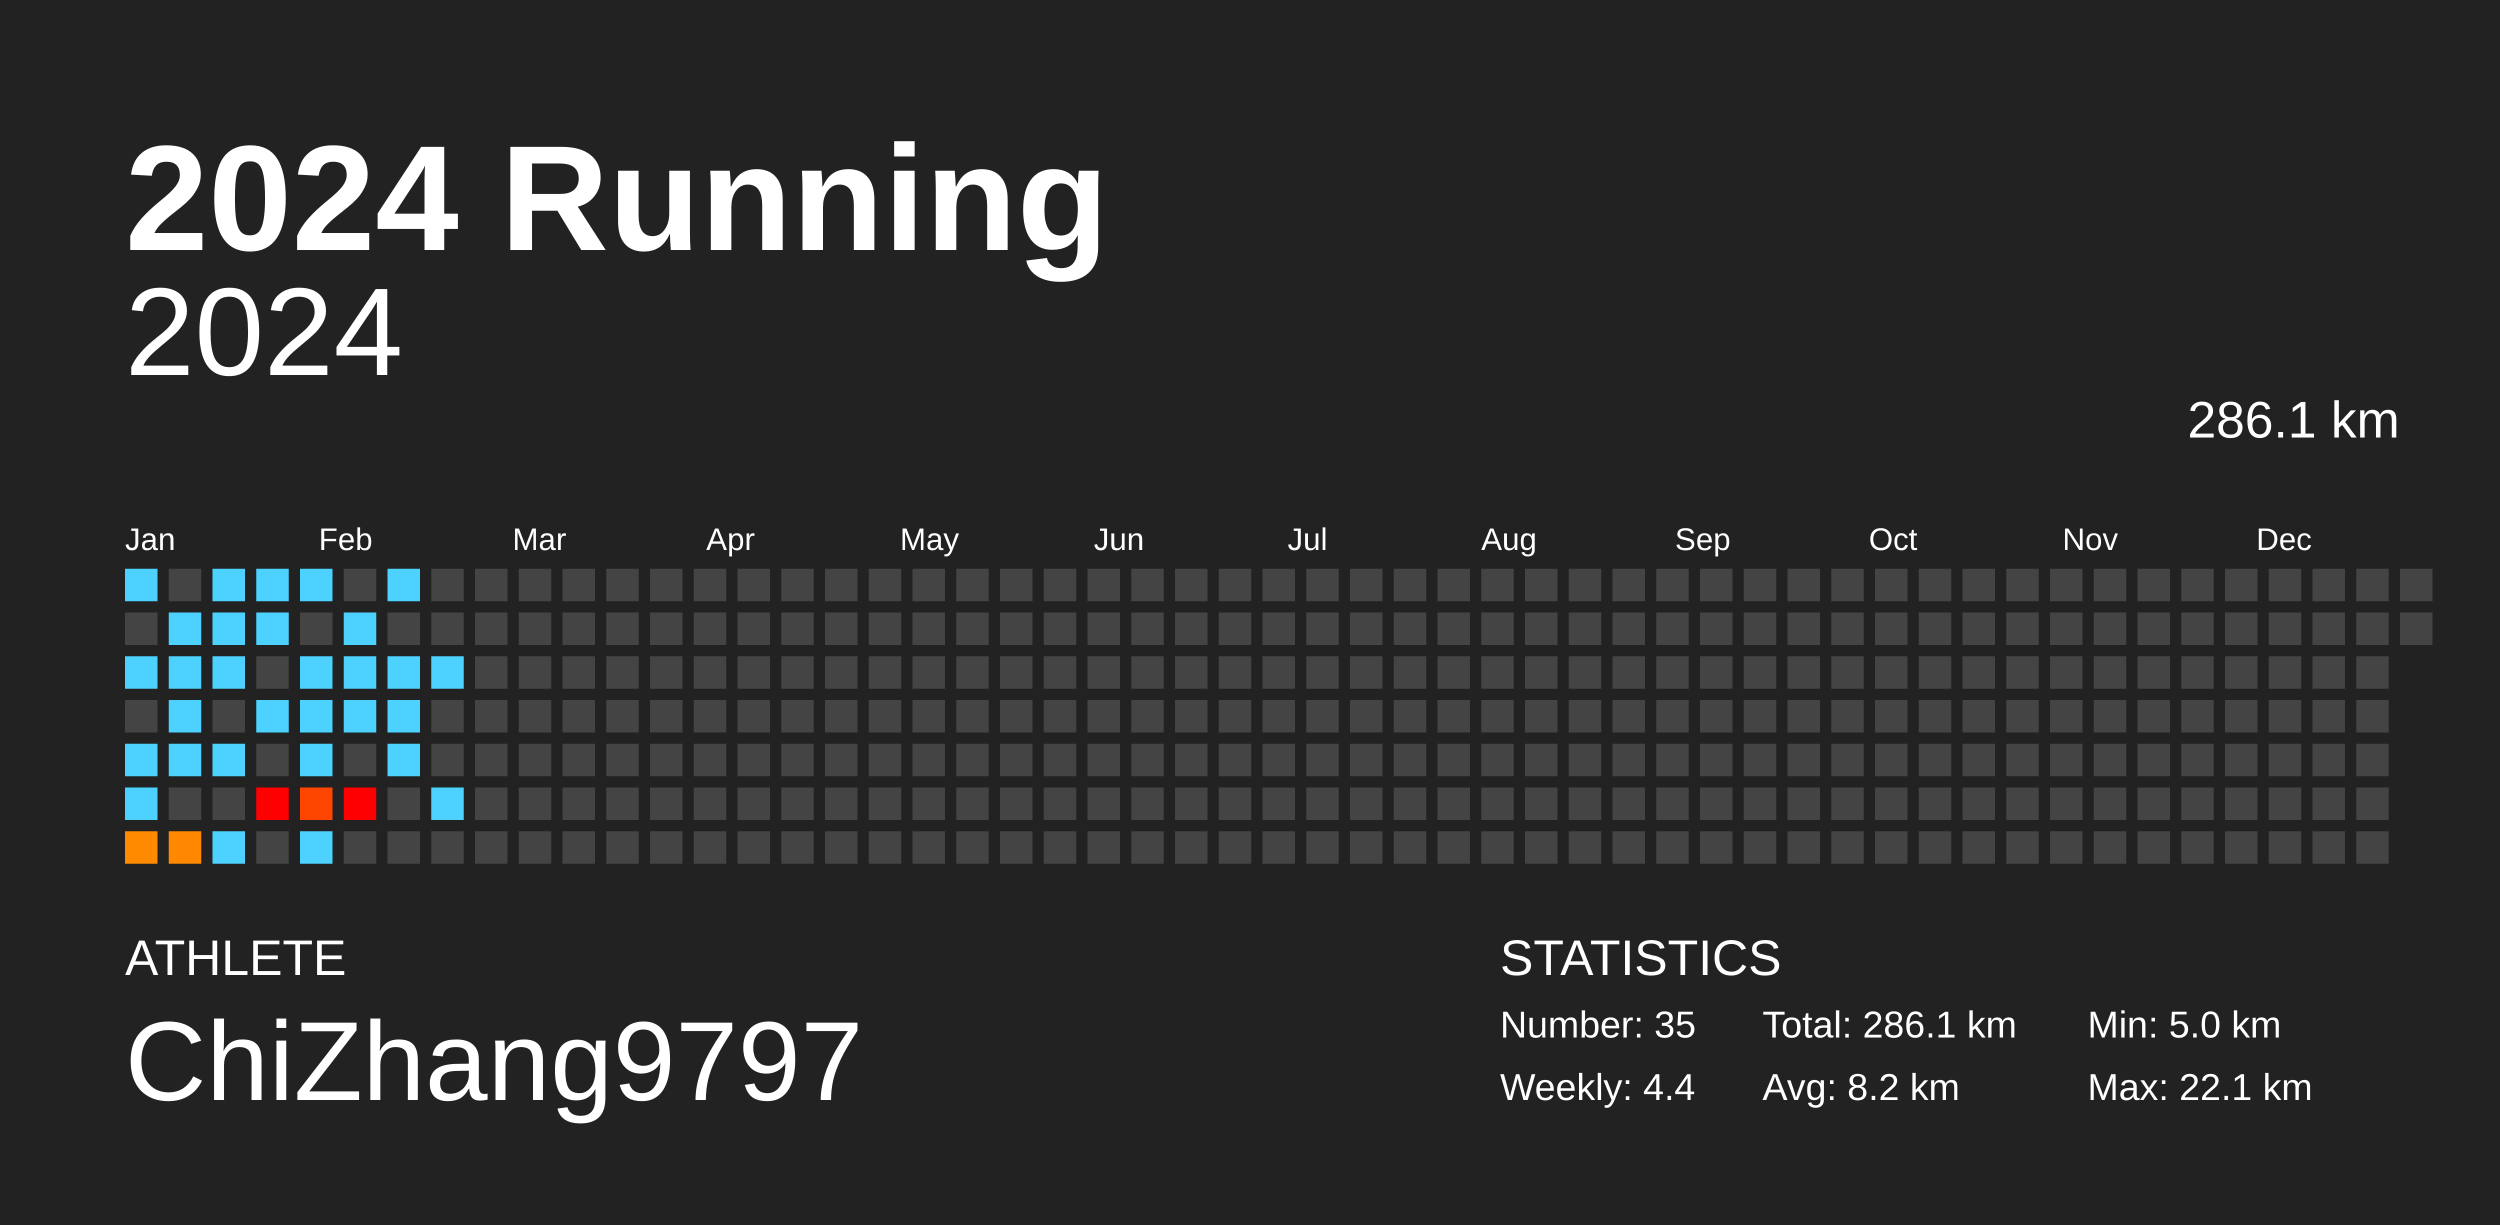
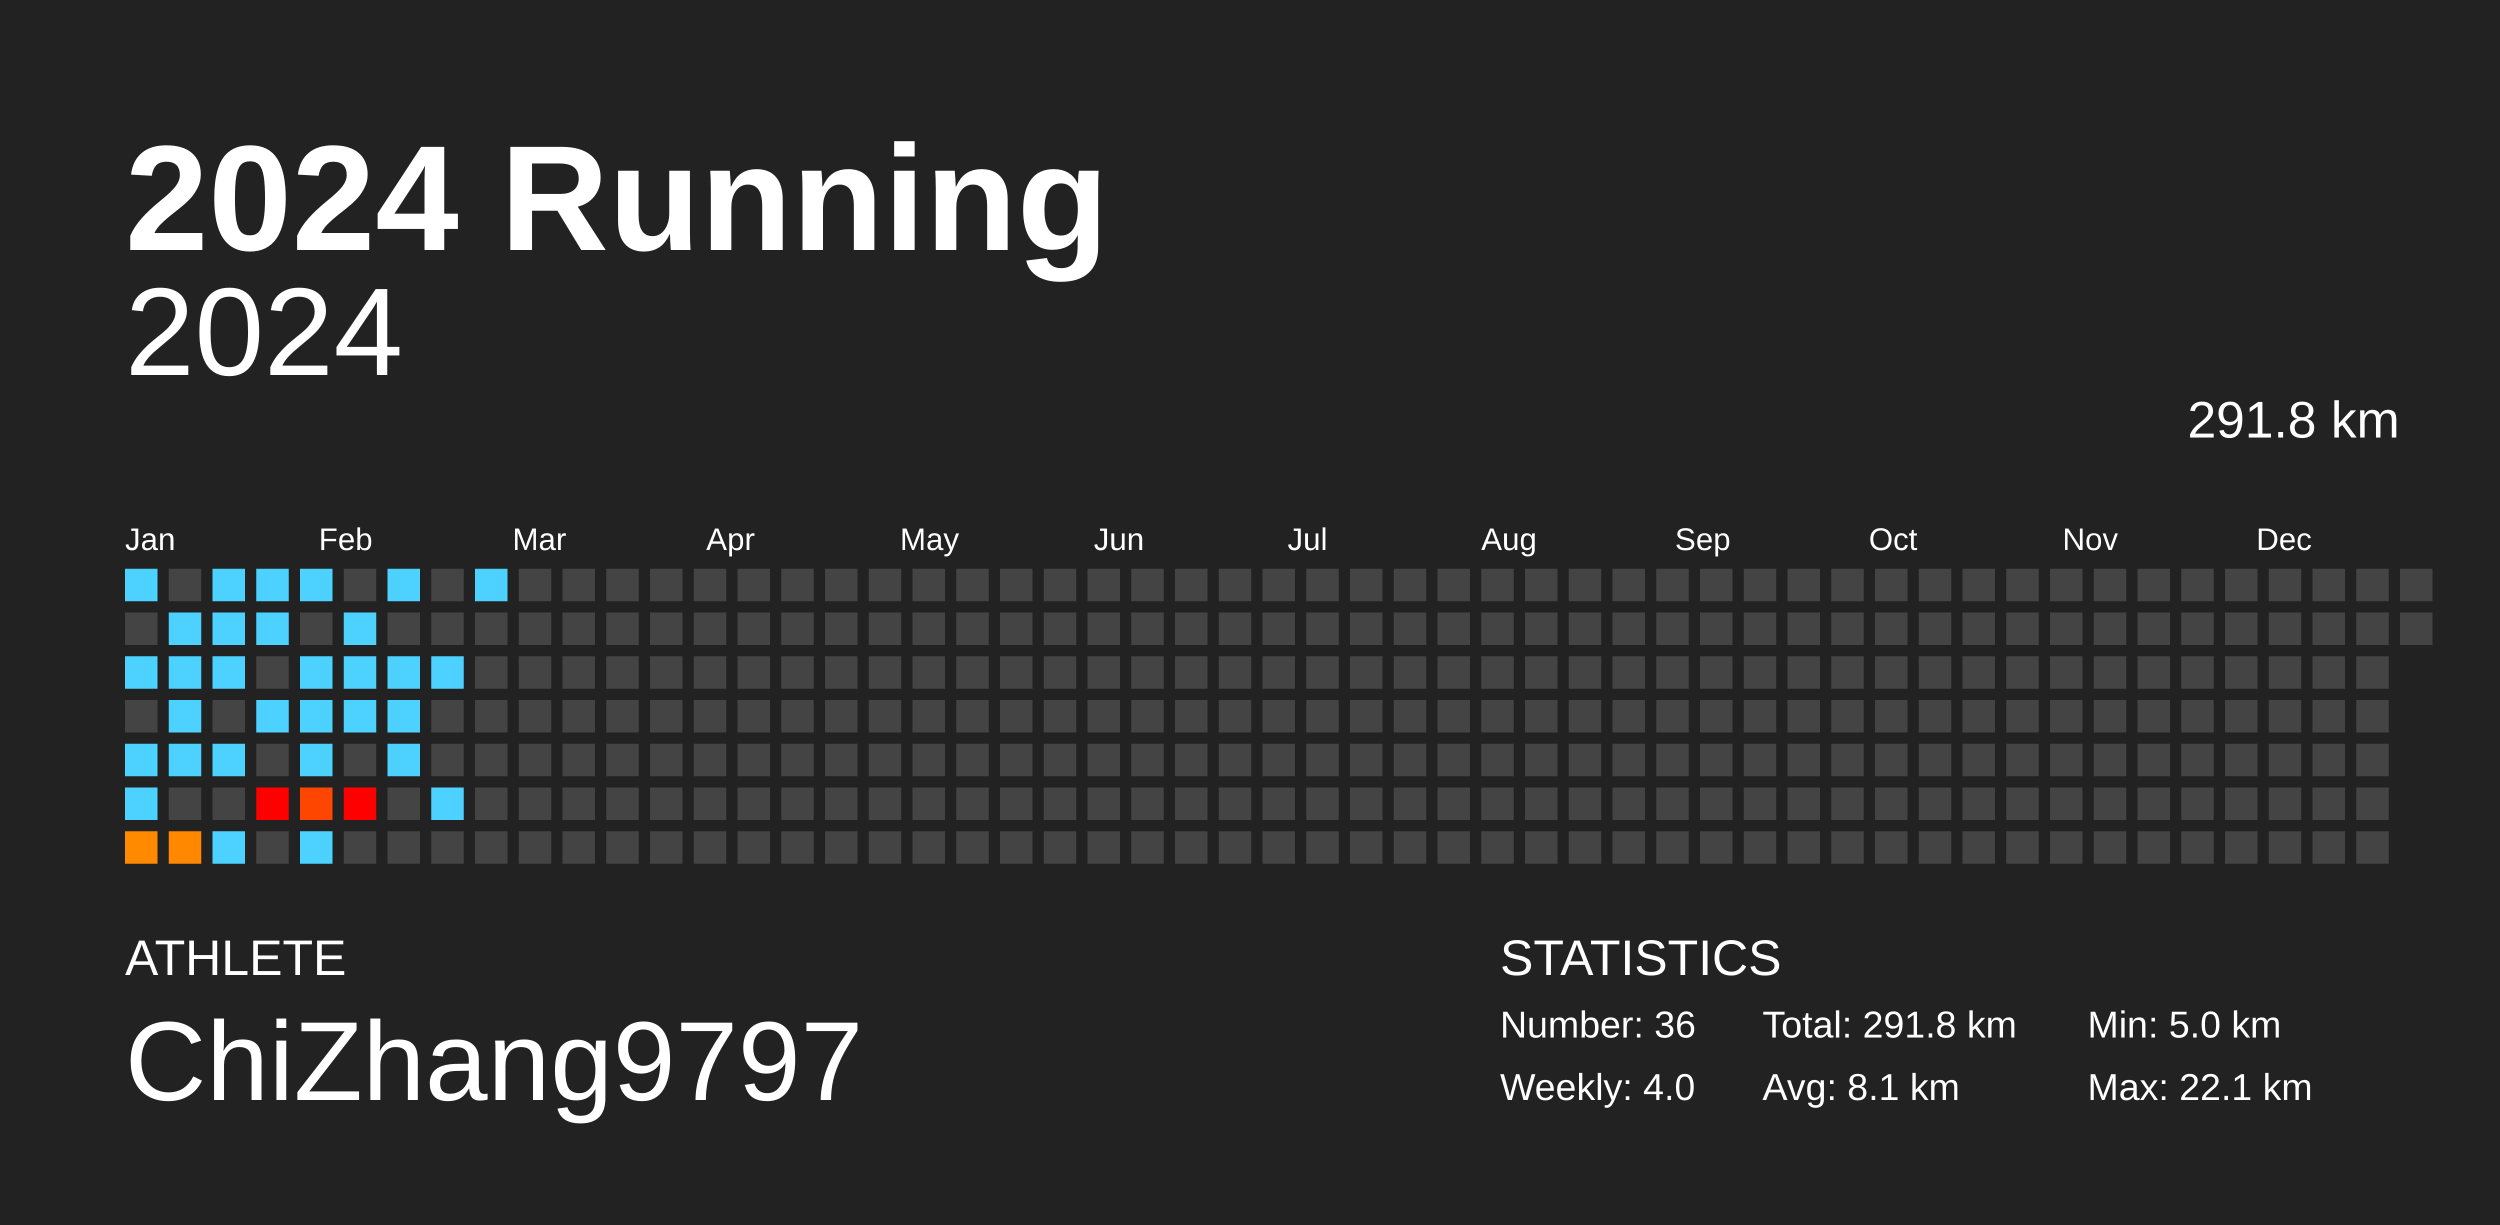
<svg xmlns="http://www.w3.org/2000/svg" baseProfile="full" height="98mm" version="1.1" viewBox="0,0,200,98" width="200mm">
  <defs />
  <rect fill="#222222" height="98" width="200" x="0" y="0" />
  <text fill="#FFFFFF" style="font-size:12px; font-family:Arial; font-weight:bold;" x="10" y="20">2024 Running</text>
  <text fill="#FFFFFF" style="font-size:4px; font-family:Arial" x="10" y="78">ATHLETE</text>
  <text fill="#FFFFFF" style="font-size:9px; font-family:Arial" x="10" y="88">ChiZhang9797</text>
  <text fill="#FFFFFF" style="font-size:4px; font-family:Arial" x="120" y="78">STATISTICS</text>
-   <text fill="#FFFFFF" style="font-size:3px; font-family:Arial" x="120" y="83">Number: 35</text>
-   <text fill="#FFFFFF" style="font-size:3px; font-family:Arial" x="120" y="88">Weekly: 4.4</text>
-   <text fill="#FFFFFF" style="font-size:3px; font-family:Arial" x="141" y="83">Total: 286.1 km</text>
-   <text fill="#FFFFFF" style="font-size:3px; font-family:Arial" x="141" y="88">Avg: 8.2 km</text>
+   <text fill="#FFFFFF" style="font-size:3px; font-family:Arial" x="120" y="83">Number: 36</text>
+   <text fill="#FFFFFF" style="font-size:3px; font-family:Arial" x="120" y="88">Weekly: 4.0</text>
+   <text fill="#FFFFFF" style="font-size:3px; font-family:Arial" x="141" y="83">Total: 291.8 km</text>
+   <text fill="#FFFFFF" style="font-size:3px; font-family:Arial" x="141" y="88">Avg: 8.1 km</text>
  <text fill="#FFFFFF" style="font-size:3px; font-family:Arial" x="167" y="83">Min: 5.0 km</text>
  <text fill="#FFFFFF" style="font-size:3px; font-family:Arial" x="167" y="88">Max: 22.1 km</text>
  <text alignment-baseline="hanging" fill="#FFFFFF" style="font-size:10.0px; font-family:Arial;" x="10" y="30">2024</text>
-   <text alignment-baseline="hanging" fill="#FFFFFF" style="font-size:4.125px; font-family:Arial;" x="175" y="35">286.1 km</text>
+   <text alignment-baseline="hanging" fill="#FFFFFF" style="font-size:4.125px; font-family:Arial;" x="175" y="35">291.8 km</text>
  <text fill="#FFFFFF" style="font-size:2.5px; font-family:Arial" x="10.0" y="44">Jan</text>
  <text fill="#FFFFFF" style="font-size:2.5px; font-family:Arial" x="25.5" y="44">Feb</text>
  <text fill="#FFFFFF" style="font-size:2.5px; font-family:Arial" x="41.0" y="44">Mar</text>
  <text fill="#FFFFFF" style="font-size:2.5px; font-family:Arial" x="56.5" y="44">Apr</text>
  <text fill="#FFFFFF" style="font-size:2.5px; font-family:Arial" x="72.0" y="44">May</text>
  <text fill="#FFFFFF" style="font-size:2.5px; font-family:Arial" x="87.5" y="44">Jun</text>
  <text fill="#FFFFFF" style="font-size:2.5px; font-family:Arial" x="103.0" y="44">Jul</text>
  <text fill="#FFFFFF" style="font-size:2.5px; font-family:Arial" x="118.5" y="44">Aug</text>
  <text fill="#FFFFFF" style="font-size:2.5px; font-family:Arial" x="134.0" y="44">Sep</text>
  <text fill="#FFFFFF" style="font-size:2.5px; font-family:Arial" x="149.5" y="44">Oct</text>
  <text fill="#FFFFFF" style="font-size:2.5px; font-family:Arial" x="165.0" y="44">Nov</text>
  <text fill="#FFFFFF" style="font-size:2.5px; font-family:Arial" x="180.5" y="44">Dec</text>
  <rect fill="#4dd2ff" height="2.6" width="2.6" x="10.0" y="45.5" />
  <rect fill="#444444" height="2.6" width="2.6" x="10.0" y="49.0" />
  <rect fill="#4dd2ff" height="2.6" width="2.6" x="10.0" y="52.5" />
  <rect fill="#444444" height="2.6" width="2.6" x="10.0" y="56.0" />
  <rect fill="#4dd2ff" height="2.6" width="2.6" x="10.0" y="59.5" />
  <rect fill="#4dd2ff" height="2.6" width="2.6" x="10.0" y="63.0" />
  <rect fill="#ff8a00" height="2.6" width="2.6" x="10.0" y="66.5" />
  <rect fill="#444444" height="2.6" width="2.6" x="13.5" y="45.5" />
  <rect fill="#4dd2ff" height="2.6" width="2.6" x="13.5" y="49.0" />
  <rect fill="#4dd2ff" height="2.6" width="2.6" x="13.5" y="52.5" />
  <rect fill="#4dd2ff" height="2.6" width="2.6" x="13.5" y="56.0" />
  <rect fill="#4dd2ff" height="2.6" width="2.6" x="13.5" y="59.5" />
  <rect fill="#444444" height="2.6" width="2.6" x="13.5" y="63.0" />
  <rect fill="#ff8800" height="2.6" width="2.6" x="13.5" y="66.5" />
  <rect fill="#4dd2ff" height="2.6" width="2.6" x="17.0" y="45.5" />
  <rect fill="#4dd2ff" height="2.6" width="2.6" x="17.0" y="49.0" />
  <rect fill="#4dd2ff" height="2.6" width="2.6" x="17.0" y="52.5" />
  <rect fill="#444444" height="2.6" width="2.6" x="17.0" y="56.0" />
  <rect fill="#4dd2ff" height="2.6" width="2.6" x="17.0" y="59.5" />
  <rect fill="#444444" height="2.6" width="2.6" x="17.0" y="63.0" />
  <rect fill="#4dd2ff" height="2.6" width="2.6" x="17.0" y="66.5" />
  <rect fill="#4dd2ff" height="2.6" width="2.6" x="20.5" y="45.5" />
  <rect fill="#4dd2ff" height="2.6" width="2.6" x="20.5" y="49.0" />
  <rect fill="#444444" height="2.6" width="2.6" x="20.5" y="52.5" />
  <rect fill="#4dd2ff" height="2.6" width="2.6" x="20.5" y="56.0" />
  <rect fill="#444444" height="2.6" width="2.6" x="20.5" y="59.5" />
  <rect fill="red" height="2.6" width="2.6" x="20.5" y="63.0" />
  <rect fill="#444444" height="2.6" width="2.6" x="20.5" y="66.5" />
  <rect fill="#4dd2ff" height="2.6" width="2.6" x="24.0" y="45.5" />
  <rect fill="#444444" height="2.6" width="2.6" x="24.0" y="49.0" />
  <rect fill="#4dd2ff" height="2.6" width="2.6" x="24.0" y="52.5" />
  <rect fill="#4dd2ff" height="2.6" width="2.6" x="24.0" y="56.0" />
  <rect fill="#4dd2ff" height="2.6" width="2.6" x="24.0" y="59.5" />
  <rect fill="#ff4600" height="2.6" width="2.6" x="24.0" y="63.0" />
  <rect fill="#4dd2ff" height="2.6" width="2.6" x="24.0" y="66.5" />
  <rect fill="#444444" height="2.6" width="2.6" x="27.5" y="45.5" />
  <rect fill="#4dd2ff" height="2.6" width="2.6" x="27.5" y="49.0" />
  <rect fill="#4dd2ff" height="2.6" width="2.6" x="27.5" y="52.5" />
  <rect fill="#4dd2ff" height="2.6" width="2.6" x="27.5" y="56.0" />
  <rect fill="#444444" height="2.6" width="2.6" x="27.5" y="59.5" />
  <rect fill="red" height="2.6" width="2.6" x="27.5" y="63.0" />
  <rect fill="#444444" height="2.6" width="2.6" x="27.5" y="66.5" />
  <rect fill="#4dd2ff" height="2.6" width="2.6" x="31.0" y="45.5" />
  <rect fill="#444444" height="2.6" width="2.6" x="31.0" y="49.0" />
  <rect fill="#4dd2ff" height="2.6" width="2.6" x="31.0" y="52.5" />
  <rect fill="#4dd2ff" height="2.6" width="2.6" x="31.0" y="56.0" />
  <rect fill="#4dd2ff" height="2.6" width="2.6" x="31.0" y="59.5" />
  <rect fill="#444444" height="2.6" width="2.6" x="31.0" y="63.0" />
  <rect fill="#444444" height="2.6" width="2.6" x="31.0" y="66.5" />
  <rect fill="#444444" height="2.6" width="2.6" x="34.5" y="45.5" />
  <rect fill="#444444" height="2.6" width="2.6" x="34.5" y="49.0" />
  <rect fill="#4dd2ff" height="2.6" width="2.6" x="34.5" y="52.5" />
  <rect fill="#444444" height="2.6" width="2.6" x="34.5" y="56.0" />
  <rect fill="#444444" height="2.6" width="2.6" x="34.5" y="59.5" />
  <rect fill="#4dd2ff" height="2.6" width="2.6" x="34.5" y="63.0" />
  <rect fill="#444444" height="2.6" width="2.6" x="34.5" y="66.5" />
-   <rect fill="#444444" height="2.6" width="2.6" x="38.0" y="45.5" />
+   <rect fill="#4dd2ff" height="2.6" width="2.6" x="38.0" y="45.5" />
  <rect fill="#444444" height="2.6" width="2.6" x="38.0" y="49.0" />
  <rect fill="#444444" height="2.6" width="2.6" x="38.0" y="52.5" />
  <rect fill="#444444" height="2.6" width="2.6" x="38.0" y="56.0" />
  <rect fill="#444444" height="2.6" width="2.6" x="38.0" y="59.5" />
  <rect fill="#444444" height="2.6" width="2.6" x="38.0" y="63.0" />
  <rect fill="#444444" height="2.6" width="2.6" x="38.0" y="66.5" />
  <rect fill="#444444" height="2.6" width="2.6" x="41.5" y="45.5" />
  <rect fill="#444444" height="2.6" width="2.6" x="41.5" y="49.0" />
  <rect fill="#444444" height="2.6" width="2.6" x="41.5" y="52.5" />
  <rect fill="#444444" height="2.6" width="2.6" x="41.5" y="56.0" />
  <rect fill="#444444" height="2.6" width="2.6" x="41.5" y="59.5" />
  <rect fill="#444444" height="2.6" width="2.6" x="41.5" y="63.0" />
  <rect fill="#444444" height="2.6" width="2.6" x="41.5" y="66.5" />
  <rect fill="#444444" height="2.6" width="2.6" x="45.0" y="45.5" />
  <rect fill="#444444" height="2.6" width="2.6" x="45.0" y="49.0" />
  <rect fill="#444444" height="2.6" width="2.6" x="45.0" y="52.5" />
  <rect fill="#444444" height="2.6" width="2.6" x="45.0" y="56.0" />
  <rect fill="#444444" height="2.6" width="2.6" x="45.0" y="59.5" />
  <rect fill="#444444" height="2.6" width="2.6" x="45.0" y="63.0" />
  <rect fill="#444444" height="2.6" width="2.6" x="45.0" y="66.5" />
  <rect fill="#444444" height="2.6" width="2.6" x="48.5" y="45.5" />
  <rect fill="#444444" height="2.6" width="2.6" x="48.5" y="49.0" />
  <rect fill="#444444" height="2.6" width="2.6" x="48.5" y="52.5" />
  <rect fill="#444444" height="2.6" width="2.6" x="48.5" y="56.0" />
  <rect fill="#444444" height="2.6" width="2.6" x="48.5" y="59.5" />
  <rect fill="#444444" height="2.6" width="2.6" x="48.5" y="63.0" />
  <rect fill="#444444" height="2.6" width="2.6" x="48.5" y="66.5" />
  <rect fill="#444444" height="2.6" width="2.6" x="52.0" y="45.5" />
  <rect fill="#444444" height="2.6" width="2.6" x="52.0" y="49.0" />
  <rect fill="#444444" height="2.6" width="2.6" x="52.0" y="52.5" />
  <rect fill="#444444" height="2.6" width="2.6" x="52.0" y="56.0" />
  <rect fill="#444444" height="2.6" width="2.6" x="52.0" y="59.5" />
  <rect fill="#444444" height="2.6" width="2.6" x="52.0" y="63.0" />
  <rect fill="#444444" height="2.6" width="2.6" x="52.0" y="66.5" />
  <rect fill="#444444" height="2.6" width="2.6" x="55.5" y="45.5" />
  <rect fill="#444444" height="2.6" width="2.6" x="55.5" y="49.0" />
  <rect fill="#444444" height="2.6" width="2.6" x="55.5" y="52.5" />
  <rect fill="#444444" height="2.6" width="2.6" x="55.5" y="56.0" />
  <rect fill="#444444" height="2.6" width="2.6" x="55.5" y="59.5" />
  <rect fill="#444444" height="2.6" width="2.6" x="55.5" y="63.0" />
  <rect fill="#444444" height="2.6" width="2.6" x="55.5" y="66.5" />
  <rect fill="#444444" height="2.6" width="2.6" x="59.0" y="45.5" />
  <rect fill="#444444" height="2.6" width="2.6" x="59.0" y="49.0" />
  <rect fill="#444444" height="2.6" width="2.6" x="59.0" y="52.5" />
  <rect fill="#444444" height="2.6" width="2.6" x="59.0" y="56.0" />
  <rect fill="#444444" height="2.6" width="2.6" x="59.0" y="59.5" />
  <rect fill="#444444" height="2.6" width="2.6" x="59.0" y="63.0" />
  <rect fill="#444444" height="2.6" width="2.6" x="59.0" y="66.5" />
  <rect fill="#444444" height="2.6" width="2.6" x="62.5" y="45.5" />
  <rect fill="#444444" height="2.6" width="2.6" x="62.5" y="49.0" />
  <rect fill="#444444" height="2.6" width="2.6" x="62.5" y="52.5" />
  <rect fill="#444444" height="2.6" width="2.6" x="62.5" y="56.0" />
  <rect fill="#444444" height="2.6" width="2.6" x="62.5" y="59.5" />
  <rect fill="#444444" height="2.6" width="2.6" x="62.5" y="63.0" />
  <rect fill="#444444" height="2.6" width="2.6" x="62.5" y="66.5" />
  <rect fill="#444444" height="2.6" width="2.6" x="66.0" y="45.5" />
  <rect fill="#444444" height="2.6" width="2.6" x="66.0" y="49.0" />
  <rect fill="#444444" height="2.6" width="2.6" x="66.0" y="52.5" />
  <rect fill="#444444" height="2.6" width="2.6" x="66.0" y="56.0" />
  <rect fill="#444444" height="2.6" width="2.6" x="66.0" y="59.5" />
  <rect fill="#444444" height="2.6" width="2.6" x="66.0" y="63.0" />
  <rect fill="#444444" height="2.6" width="2.6" x="66.0" y="66.5" />
  <rect fill="#444444" height="2.6" width="2.6" x="69.5" y="45.5" />
  <rect fill="#444444" height="2.6" width="2.6" x="69.5" y="49.0" />
  <rect fill="#444444" height="2.6" width="2.6" x="69.5" y="52.5" />
  <rect fill="#444444" height="2.6" width="2.6" x="69.5" y="56.0" />
  <rect fill="#444444" height="2.6" width="2.6" x="69.5" y="59.5" />
  <rect fill="#444444" height="2.6" width="2.6" x="69.5" y="63.0" />
  <rect fill="#444444" height="2.6" width="2.6" x="69.5" y="66.5" />
  <rect fill="#444444" height="2.6" width="2.6" x="73.0" y="45.5" />
  <rect fill="#444444" height="2.6" width="2.6" x="73.0" y="49.0" />
  <rect fill="#444444" height="2.6" width="2.6" x="73.0" y="52.5" />
  <rect fill="#444444" height="2.6" width="2.6" x="73.0" y="56.0" />
  <rect fill="#444444" height="2.6" width="2.6" x="73.0" y="59.5" />
  <rect fill="#444444" height="2.6" width="2.6" x="73.0" y="63.0" />
  <rect fill="#444444" height="2.6" width="2.6" x="73.0" y="66.5" />
  <rect fill="#444444" height="2.6" width="2.6" x="76.5" y="45.5" />
  <rect fill="#444444" height="2.6" width="2.6" x="76.5" y="49.0" />
  <rect fill="#444444" height="2.6" width="2.6" x="76.5" y="52.5" />
  <rect fill="#444444" height="2.6" width="2.6" x="76.5" y="56.0" />
  <rect fill="#444444" height="2.6" width="2.6" x="76.5" y="59.5" />
  <rect fill="#444444" height="2.6" width="2.6" x="76.5" y="63.0" />
  <rect fill="#444444" height="2.6" width="2.6" x="76.5" y="66.5" />
  <rect fill="#444444" height="2.6" width="2.6" x="80.0" y="45.5" />
  <rect fill="#444444" height="2.6" width="2.6" x="80.0" y="49.0" />
  <rect fill="#444444" height="2.6" width="2.6" x="80.0" y="52.5" />
  <rect fill="#444444" height="2.6" width="2.6" x="80.0" y="56.0" />
  <rect fill="#444444" height="2.6" width="2.6" x="80.0" y="59.5" />
  <rect fill="#444444" height="2.6" width="2.6" x="80.0" y="63.0" />
  <rect fill="#444444" height="2.6" width="2.6" x="80.0" y="66.5" />
  <rect fill="#444444" height="2.6" width="2.6" x="83.5" y="45.5" />
  <rect fill="#444444" height="2.6" width="2.6" x="83.5" y="49.0" />
  <rect fill="#444444" height="2.6" width="2.6" x="83.5" y="52.5" />
  <rect fill="#444444" height="2.6" width="2.6" x="83.5" y="56.0" />
  <rect fill="#444444" height="2.6" width="2.6" x="83.5" y="59.5" />
  <rect fill="#444444" height="2.6" width="2.6" x="83.5" y="63.0" />
  <rect fill="#444444" height="2.6" width="2.6" x="83.5" y="66.5" />
  <rect fill="#444444" height="2.6" width="2.6" x="87.0" y="45.5" />
  <rect fill="#444444" height="2.6" width="2.6" x="87.0" y="49.0" />
  <rect fill="#444444" height="2.6" width="2.6" x="87.0" y="52.5" />
  <rect fill="#444444" height="2.6" width="2.6" x="87.0" y="56.0" />
  <rect fill="#444444" height="2.6" width="2.6" x="87.0" y="59.5" />
  <rect fill="#444444" height="2.6" width="2.6" x="87.0" y="63.0" />
  <rect fill="#444444" height="2.6" width="2.6" x="87.0" y="66.5" />
  <rect fill="#444444" height="2.6" width="2.6" x="90.5" y="45.5" />
  <rect fill="#444444" height="2.6" width="2.6" x="90.5" y="49.0" />
  <rect fill="#444444" height="2.6" width="2.6" x="90.5" y="52.5" />
  <rect fill="#444444" height="2.6" width="2.6" x="90.5" y="56.0" />
  <rect fill="#444444" height="2.6" width="2.6" x="90.5" y="59.5" />
  <rect fill="#444444" height="2.6" width="2.6" x="90.5" y="63.0" />
  <rect fill="#444444" height="2.6" width="2.6" x="90.5" y="66.5" />
  <rect fill="#444444" height="2.6" width="2.6" x="94.0" y="45.5" />
  <rect fill="#444444" height="2.6" width="2.6" x="94.0" y="49.0" />
  <rect fill="#444444" height="2.6" width="2.6" x="94.0" y="52.5" />
  <rect fill="#444444" height="2.6" width="2.6" x="94.0" y="56.0" />
  <rect fill="#444444" height="2.6" width="2.6" x="94.0" y="59.5" />
  <rect fill="#444444" height="2.6" width="2.6" x="94.0" y="63.0" />
  <rect fill="#444444" height="2.6" width="2.6" x="94.0" y="66.5" />
  <rect fill="#444444" height="2.6" width="2.6" x="97.5" y="45.5" />
  <rect fill="#444444" height="2.6" width="2.6" x="97.5" y="49.0" />
  <rect fill="#444444" height="2.6" width="2.6" x="97.5" y="52.5" />
  <rect fill="#444444" height="2.6" width="2.6" x="97.5" y="56.0" />
  <rect fill="#444444" height="2.6" width="2.6" x="97.5" y="59.5" />
  <rect fill="#444444" height="2.6" width="2.6" x="97.5" y="63.0" />
  <rect fill="#444444" height="2.6" width="2.6" x="97.5" y="66.5" />
  <rect fill="#444444" height="2.6" width="2.6" x="101.0" y="45.5" />
  <rect fill="#444444" height="2.6" width="2.6" x="101.0" y="49.0" />
  <rect fill="#444444" height="2.6" width="2.6" x="101.0" y="52.5" />
  <rect fill="#444444" height="2.6" width="2.6" x="101.0" y="56.0" />
  <rect fill="#444444" height="2.6" width="2.6" x="101.0" y="59.5" />
  <rect fill="#444444" height="2.6" width="2.6" x="101.0" y="63.0" />
  <rect fill="#444444" height="2.6" width="2.6" x="101.0" y="66.5" />
  <rect fill="#444444" height="2.6" width="2.6" x="104.5" y="45.5" />
  <rect fill="#444444" height="2.6" width="2.6" x="104.5" y="49.0" />
  <rect fill="#444444" height="2.6" width="2.6" x="104.5" y="52.5" />
  <rect fill="#444444" height="2.6" width="2.6" x="104.5" y="56.0" />
  <rect fill="#444444" height="2.6" width="2.6" x="104.5" y="59.5" />
  <rect fill="#444444" height="2.6" width="2.6" x="104.5" y="63.0" />
  <rect fill="#444444" height="2.6" width="2.6" x="104.5" y="66.5" />
  <rect fill="#444444" height="2.6" width="2.6" x="108.0" y="45.5" />
  <rect fill="#444444" height="2.6" width="2.6" x="108.0" y="49.0" />
  <rect fill="#444444" height="2.6" width="2.6" x="108.0" y="52.5" />
  <rect fill="#444444" height="2.6" width="2.6" x="108.0" y="56.0" />
  <rect fill="#444444" height="2.6" width="2.6" x="108.0" y="59.5" />
  <rect fill="#444444" height="2.6" width="2.6" x="108.0" y="63.0" />
  <rect fill="#444444" height="2.6" width="2.6" x="108.0" y="66.5" />
  <rect fill="#444444" height="2.6" width="2.6" x="111.5" y="45.5" />
  <rect fill="#444444" height="2.6" width="2.6" x="111.5" y="49.0" />
  <rect fill="#444444" height="2.6" width="2.6" x="111.5" y="52.5" />
  <rect fill="#444444" height="2.6" width="2.6" x="111.5" y="56.0" />
  <rect fill="#444444" height="2.6" width="2.6" x="111.5" y="59.5" />
  <rect fill="#444444" height="2.6" width="2.6" x="111.5" y="63.0" />
  <rect fill="#444444" height="2.6" width="2.6" x="111.5" y="66.5" />
  <rect fill="#444444" height="2.6" width="2.6" x="115.0" y="45.5" />
  <rect fill="#444444" height="2.6" width="2.6" x="115.0" y="49.0" />
  <rect fill="#444444" height="2.6" width="2.6" x="115.0" y="52.5" />
  <rect fill="#444444" height="2.6" width="2.6" x="115.0" y="56.0" />
  <rect fill="#444444" height="2.6" width="2.6" x="115.0" y="59.5" />
  <rect fill="#444444" height="2.6" width="2.6" x="115.0" y="63.0" />
  <rect fill="#444444" height="2.6" width="2.6" x="115.0" y="66.5" />
  <rect fill="#444444" height="2.6" width="2.6" x="118.5" y="45.5" />
  <rect fill="#444444" height="2.6" width="2.6" x="118.5" y="49.0" />
  <rect fill="#444444" height="2.6" width="2.6" x="118.5" y="52.5" />
  <rect fill="#444444" height="2.6" width="2.6" x="118.5" y="56.0" />
  <rect fill="#444444" height="2.6" width="2.6" x="118.5" y="59.5" />
  <rect fill="#444444" height="2.6" width="2.6" x="118.5" y="63.0" />
  <rect fill="#444444" height="2.6" width="2.6" x="118.5" y="66.5" />
  <rect fill="#444444" height="2.6" width="2.6" x="122.0" y="45.5" />
  <rect fill="#444444" height="2.6" width="2.6" x="122.0" y="49.0" />
  <rect fill="#444444" height="2.6" width="2.6" x="122.0" y="52.5" />
  <rect fill="#444444" height="2.6" width="2.6" x="122.0" y="56.0" />
  <rect fill="#444444" height="2.6" width="2.6" x="122.0" y="59.5" />
  <rect fill="#444444" height="2.6" width="2.6" x="122.0" y="63.0" />
  <rect fill="#444444" height="2.6" width="2.6" x="122.0" y="66.5" />
  <rect fill="#444444" height="2.6" width="2.6" x="125.5" y="45.5" />
  <rect fill="#444444" height="2.6" width="2.6" x="125.5" y="49.0" />
  <rect fill="#444444" height="2.6" width="2.6" x="125.5" y="52.5" />
  <rect fill="#444444" height="2.6" width="2.6" x="125.5" y="56.0" />
  <rect fill="#444444" height="2.6" width="2.6" x="125.5" y="59.5" />
  <rect fill="#444444" height="2.6" width="2.6" x="125.5" y="63.0" />
  <rect fill="#444444" height="2.6" width="2.6" x="125.5" y="66.5" />
  <rect fill="#444444" height="2.6" width="2.6" x="129.0" y="45.5" />
  <rect fill="#444444" height="2.6" width="2.6" x="129.0" y="49.0" />
  <rect fill="#444444" height="2.6" width="2.6" x="129.0" y="52.5" />
  <rect fill="#444444" height="2.6" width="2.6" x="129.0" y="56.0" />
  <rect fill="#444444" height="2.6" width="2.6" x="129.0" y="59.5" />
  <rect fill="#444444" height="2.6" width="2.6" x="129.0" y="63.0" />
  <rect fill="#444444" height="2.6" width="2.6" x="129.0" y="66.5" />
  <rect fill="#444444" height="2.6" width="2.6" x="132.5" y="45.5" />
  <rect fill="#444444" height="2.6" width="2.6" x="132.5" y="49.0" />
  <rect fill="#444444" height="2.6" width="2.6" x="132.5" y="52.5" />
  <rect fill="#444444" height="2.6" width="2.6" x="132.5" y="56.0" />
  <rect fill="#444444" height="2.6" width="2.6" x="132.5" y="59.5" />
  <rect fill="#444444" height="2.6" width="2.6" x="132.5" y="63.0" />
  <rect fill="#444444" height="2.6" width="2.6" x="132.5" y="66.5" />
  <rect fill="#444444" height="2.6" width="2.6" x="136.0" y="45.5" />
  <rect fill="#444444" height="2.6" width="2.6" x="136.0" y="49.0" />
  <rect fill="#444444" height="2.6" width="2.6" x="136.0" y="52.5" />
  <rect fill="#444444" height="2.6" width="2.6" x="136.0" y="56.0" />
  <rect fill="#444444" height="2.6" width="2.6" x="136.0" y="59.5" />
  <rect fill="#444444" height="2.6" width="2.6" x="136.0" y="63.0" />
  <rect fill="#444444" height="2.6" width="2.6" x="136.0" y="66.5" />
  <rect fill="#444444" height="2.6" width="2.6" x="139.5" y="45.5" />
  <rect fill="#444444" height="2.6" width="2.6" x="139.5" y="49.0" />
  <rect fill="#444444" height="2.6" width="2.6" x="139.5" y="52.5" />
  <rect fill="#444444" height="2.6" width="2.6" x="139.5" y="56.0" />
  <rect fill="#444444" height="2.6" width="2.6" x="139.5" y="59.5" />
  <rect fill="#444444" height="2.6" width="2.6" x="139.5" y="63.0" />
  <rect fill="#444444" height="2.6" width="2.6" x="139.5" y="66.5" />
  <rect fill="#444444" height="2.6" width="2.6" x="143.0" y="45.5" />
  <rect fill="#444444" height="2.6" width="2.6" x="143.0" y="49.0" />
  <rect fill="#444444" height="2.6" width="2.6" x="143.0" y="52.5" />
  <rect fill="#444444" height="2.6" width="2.6" x="143.0" y="56.0" />
  <rect fill="#444444" height="2.6" width="2.6" x="143.0" y="59.5" />
  <rect fill="#444444" height="2.6" width="2.6" x="143.0" y="63.0" />
  <rect fill="#444444" height="2.6" width="2.6" x="143.0" y="66.5" />
  <rect fill="#444444" height="2.6" width="2.6" x="146.5" y="45.5" />
  <rect fill="#444444" height="2.6" width="2.6" x="146.5" y="49.0" />
  <rect fill="#444444" height="2.6" width="2.6" x="146.5" y="52.5" />
  <rect fill="#444444" height="2.6" width="2.6" x="146.5" y="56.0" />
  <rect fill="#444444" height="2.6" width="2.6" x="146.5" y="59.5" />
  <rect fill="#444444" height="2.6" width="2.6" x="146.5" y="63.0" />
  <rect fill="#444444" height="2.6" width="2.6" x="146.5" y="66.5" />
  <rect fill="#444444" height="2.6" width="2.6" x="150.0" y="45.5" />
  <rect fill="#444444" height="2.6" width="2.6" x="150.0" y="49.0" />
  <rect fill="#444444" height="2.6" width="2.6" x="150.0" y="52.5" />
  <rect fill="#444444" height="2.6" width="2.6" x="150.0" y="56.0" />
  <rect fill="#444444" height="2.6" width="2.6" x="150.0" y="59.5" />
  <rect fill="#444444" height="2.6" width="2.6" x="150.0" y="63.0" />
  <rect fill="#444444" height="2.6" width="2.6" x="150.0" y="66.5" />
  <rect fill="#444444" height="2.6" width="2.6" x="153.5" y="45.5" />
  <rect fill="#444444" height="2.6" width="2.6" x="153.5" y="49.0" />
  <rect fill="#444444" height="2.6" width="2.6" x="153.5" y="52.5" />
  <rect fill="#444444" height="2.6" width="2.6" x="153.5" y="56.0" />
  <rect fill="#444444" height="2.6" width="2.6" x="153.5" y="59.5" />
  <rect fill="#444444" height="2.6" width="2.6" x="153.5" y="63.0" />
  <rect fill="#444444" height="2.6" width="2.6" x="153.5" y="66.5" />
  <rect fill="#444444" height="2.6" width="2.6" x="157.0" y="45.5" />
  <rect fill="#444444" height="2.6" width="2.6" x="157.0" y="49.0" />
  <rect fill="#444444" height="2.6" width="2.6" x="157.0" y="52.5" />
  <rect fill="#444444" height="2.6" width="2.6" x="157.0" y="56.0" />
  <rect fill="#444444" height="2.6" width="2.6" x="157.0" y="59.5" />
  <rect fill="#444444" height="2.6" width="2.6" x="157.0" y="63.0" />
  <rect fill="#444444" height="2.6" width="2.6" x="157.0" y="66.5" />
  <rect fill="#444444" height="2.6" width="2.6" x="160.5" y="45.5" />
  <rect fill="#444444" height="2.6" width="2.6" x="160.5" y="49.0" />
  <rect fill="#444444" height="2.6" width="2.6" x="160.5" y="52.5" />
  <rect fill="#444444" height="2.6" width="2.6" x="160.5" y="56.0" />
  <rect fill="#444444" height="2.6" width="2.6" x="160.5" y="59.5" />
  <rect fill="#444444" height="2.6" width="2.6" x="160.5" y="63.0" />
  <rect fill="#444444" height="2.6" width="2.6" x="160.5" y="66.5" />
  <rect fill="#444444" height="2.6" width="2.6" x="164.0" y="45.5" />
  <rect fill="#444444" height="2.6" width="2.6" x="164.0" y="49.0" />
  <rect fill="#444444" height="2.6" width="2.6" x="164.0" y="52.5" />
  <rect fill="#444444" height="2.6" width="2.6" x="164.0" y="56.0" />
  <rect fill="#444444" height="2.6" width="2.6" x="164.0" y="59.5" />
  <rect fill="#444444" height="2.6" width="2.6" x="164.0" y="63.0" />
  <rect fill="#444444" height="2.6" width="2.6" x="164.0" y="66.5" />
  <rect fill="#444444" height="2.6" width="2.6" x="167.5" y="45.5" />
  <rect fill="#444444" height="2.6" width="2.6" x="167.5" y="49.0" />
  <rect fill="#444444" height="2.6" width="2.6" x="167.5" y="52.5" />
  <rect fill="#444444" height="2.6" width="2.6" x="167.5" y="56.0" />
  <rect fill="#444444" height="2.6" width="2.6" x="167.5" y="59.5" />
  <rect fill="#444444" height="2.6" width="2.6" x="167.5" y="63.0" />
  <rect fill="#444444" height="2.6" width="2.6" x="167.5" y="66.5" />
  <rect fill="#444444" height="2.6" width="2.6" x="171.0" y="45.5" />
  <rect fill="#444444" height="2.6" width="2.6" x="171.0" y="49.0" />
  <rect fill="#444444" height="2.6" width="2.6" x="171.0" y="52.5" />
  <rect fill="#444444" height="2.6" width="2.6" x="171.0" y="56.0" />
  <rect fill="#444444" height="2.6" width="2.6" x="171.0" y="59.5" />
  <rect fill="#444444" height="2.6" width="2.6" x="171.0" y="63.0" />
  <rect fill="#444444" height="2.6" width="2.6" x="171.0" y="66.5" />
  <rect fill="#444444" height="2.6" width="2.6" x="174.5" y="45.5" />
  <rect fill="#444444" height="2.6" width="2.6" x="174.5" y="49.0" />
  <rect fill="#444444" height="2.6" width="2.6" x="174.5" y="52.5" />
  <rect fill="#444444" height="2.6" width="2.6" x="174.5" y="56.0" />
  <rect fill="#444444" height="2.6" width="2.6" x="174.5" y="59.5" />
  <rect fill="#444444" height="2.6" width="2.6" x="174.5" y="63.0" />
  <rect fill="#444444" height="2.6" width="2.6" x="174.5" y="66.5" />
  <rect fill="#444444" height="2.6" width="2.6" x="178.0" y="45.5" />
  <rect fill="#444444" height="2.6" width="2.6" x="178.0" y="49.0" />
  <rect fill="#444444" height="2.6" width="2.6" x="178.0" y="52.5" />
  <rect fill="#444444" height="2.6" width="2.6" x="178.0" y="56.0" />
  <rect fill="#444444" height="2.6" width="2.6" x="178.0" y="59.5" />
  <rect fill="#444444" height="2.6" width="2.6" x="178.0" y="63.0" />
  <rect fill="#444444" height="2.6" width="2.6" x="178.0" y="66.5" />
  <rect fill="#444444" height="2.6" width="2.6" x="181.5" y="45.5" />
  <rect fill="#444444" height="2.6" width="2.6" x="181.5" y="49.0" />
  <rect fill="#444444" height="2.6" width="2.6" x="181.5" y="52.5" />
  <rect fill="#444444" height="2.6" width="2.6" x="181.5" y="56.0" />
  <rect fill="#444444" height="2.6" width="2.6" x="181.5" y="59.5" />
  <rect fill="#444444" height="2.6" width="2.6" x="181.5" y="63.0" />
  <rect fill="#444444" height="2.6" width="2.6" x="181.5" y="66.5" />
  <rect fill="#444444" height="2.6" width="2.6" x="185.0" y="45.5" />
  <rect fill="#444444" height="2.6" width="2.6" x="185.0" y="49.0" />
  <rect fill="#444444" height="2.6" width="2.6" x="185.0" y="52.5" />
  <rect fill="#444444" height="2.6" width="2.6" x="185.0" y="56.0" />
  <rect fill="#444444" height="2.6" width="2.6" x="185.0" y="59.5" />
  <rect fill="#444444" height="2.6" width="2.6" x="185.0" y="63.0" />
  <rect fill="#444444" height="2.6" width="2.6" x="185.0" y="66.5" />
  <rect fill="#444444" height="2.6" width="2.6" x="188.5" y="45.5" />
  <rect fill="#444444" height="2.6" width="2.6" x="188.5" y="49.0" />
  <rect fill="#444444" height="2.6" width="2.6" x="188.5" y="52.5" />
  <rect fill="#444444" height="2.6" width="2.6" x="188.5" y="56.0" />
  <rect fill="#444444" height="2.6" width="2.6" x="188.5" y="59.5" />
  <rect fill="#444444" height="2.6" width="2.6" x="188.5" y="63.0" />
  <rect fill="#444444" height="2.6" width="2.6" x="188.5" y="66.5" />
  <rect fill="#444444" height="2.6" width="2.6" x="192.0" y="45.5" />
  <rect fill="#444444" height="2.6" width="2.6" x="192.0" y="49.0" />
</svg>
